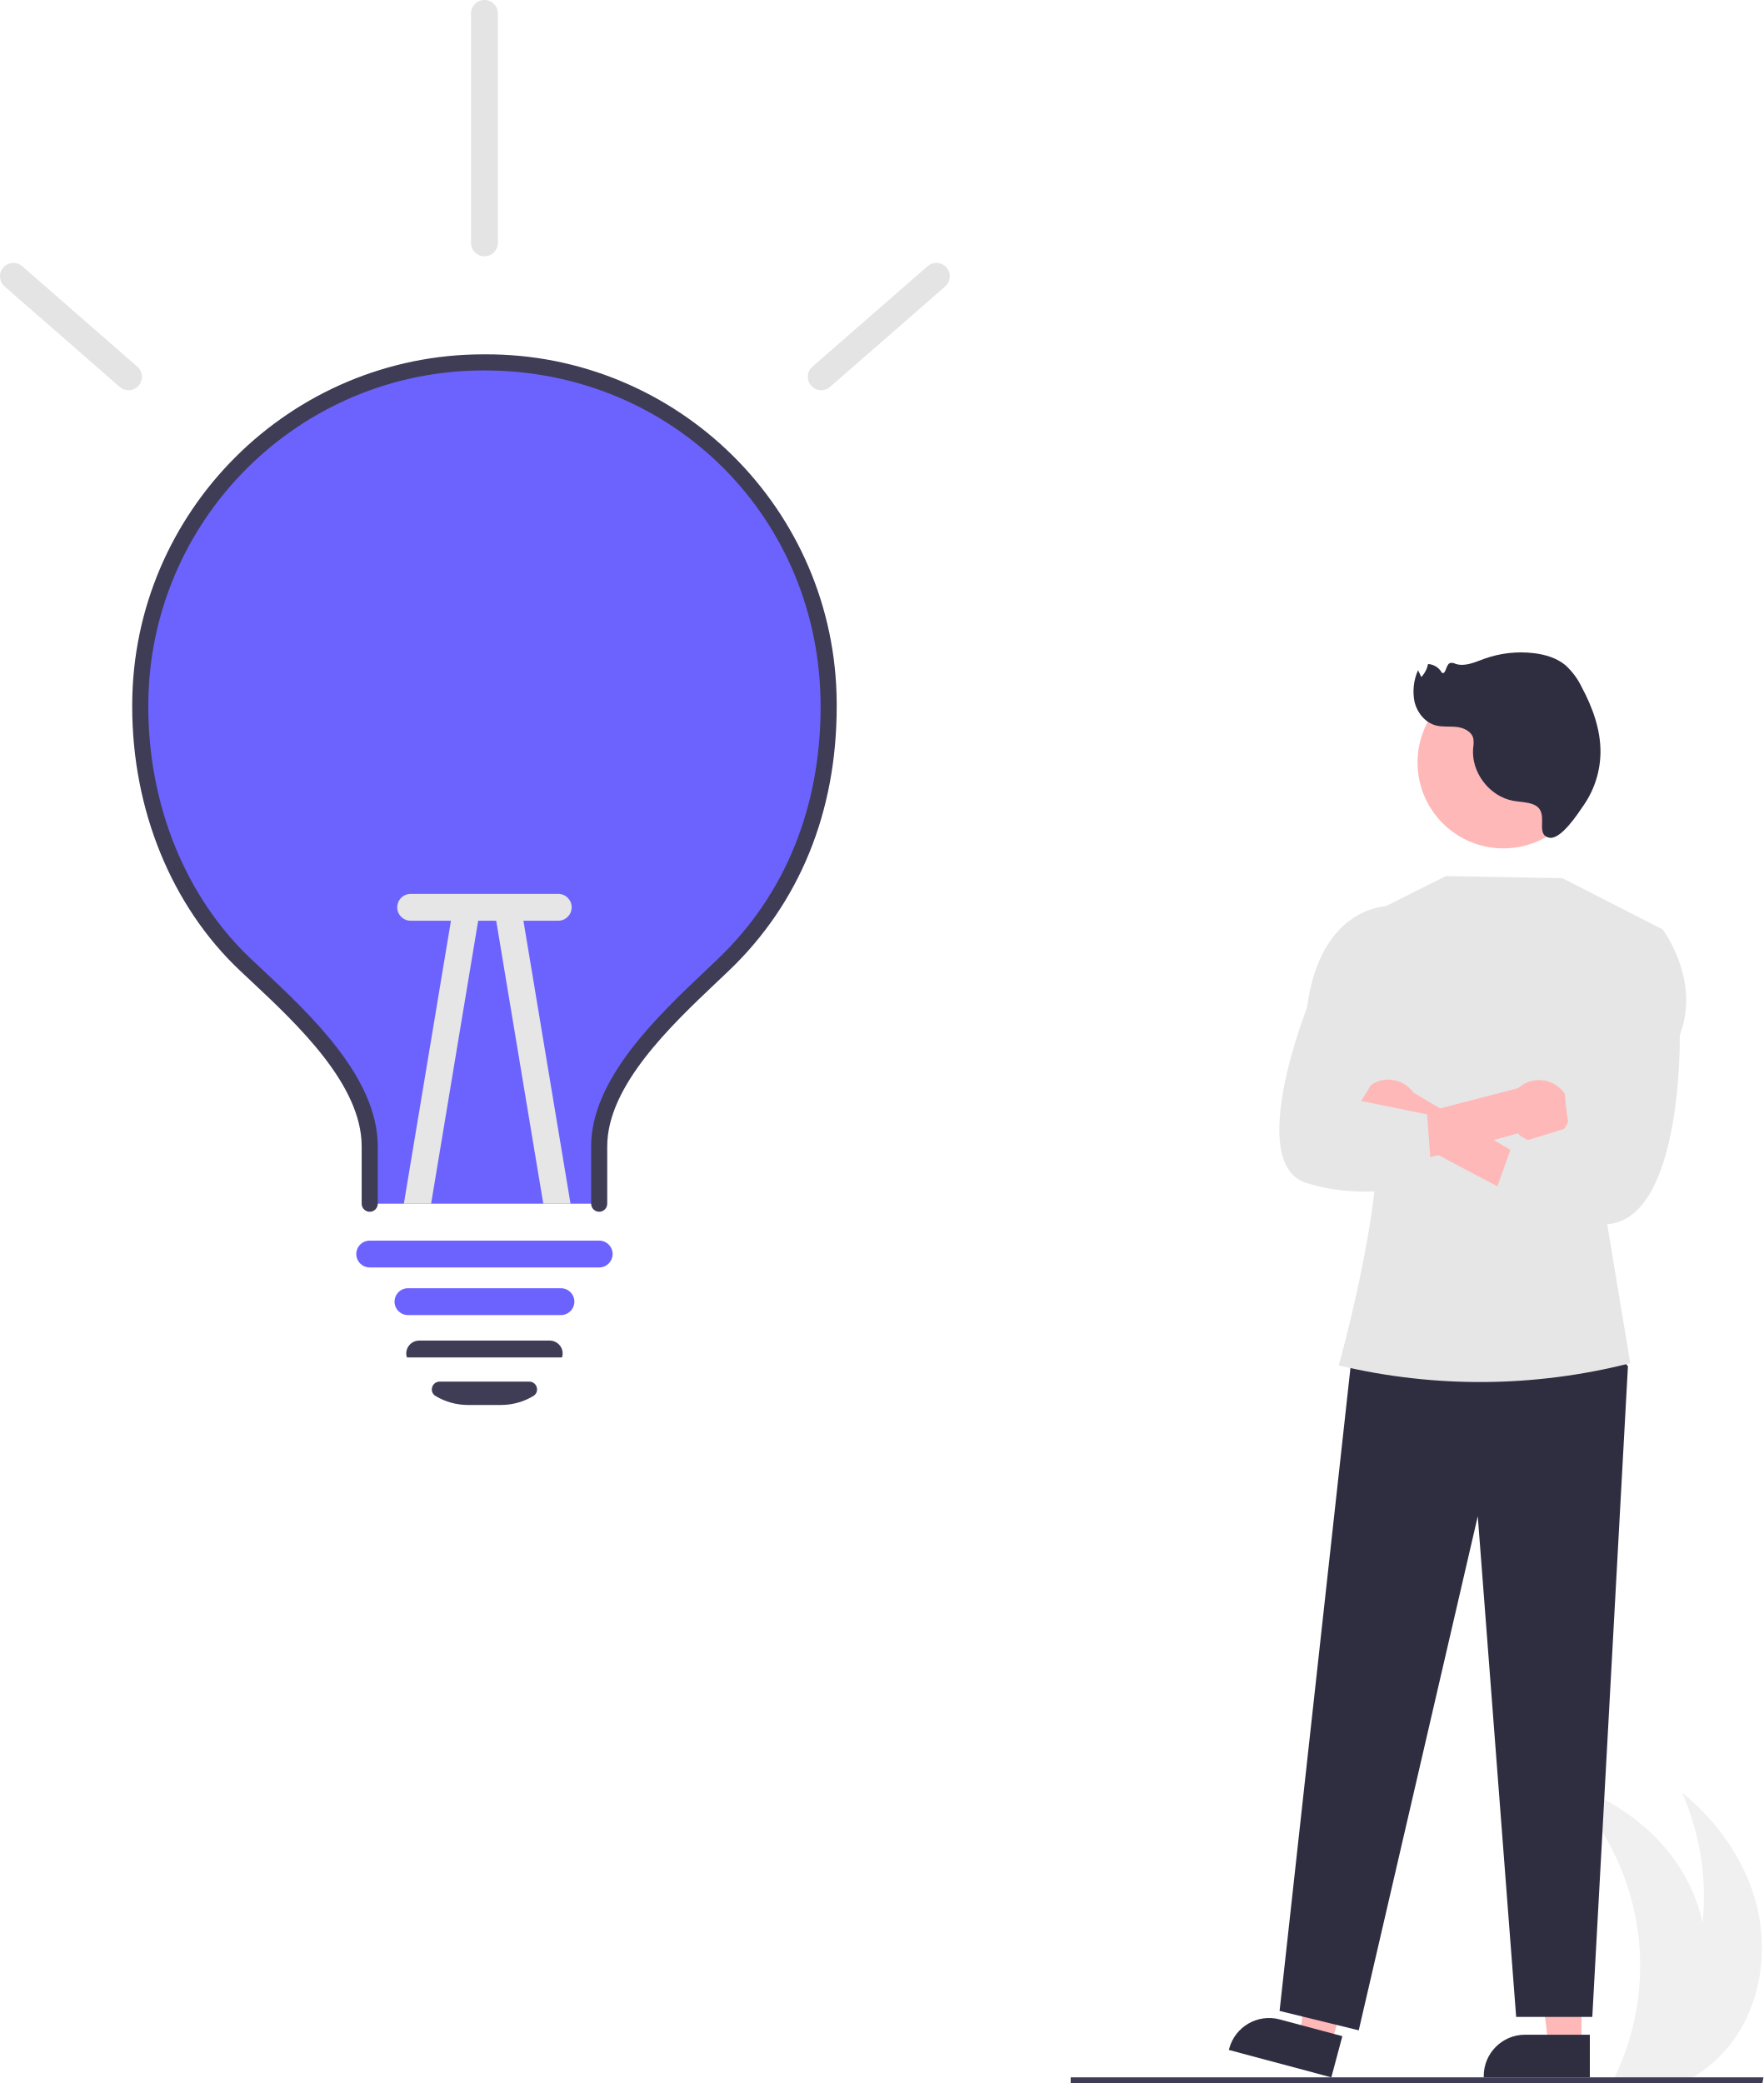
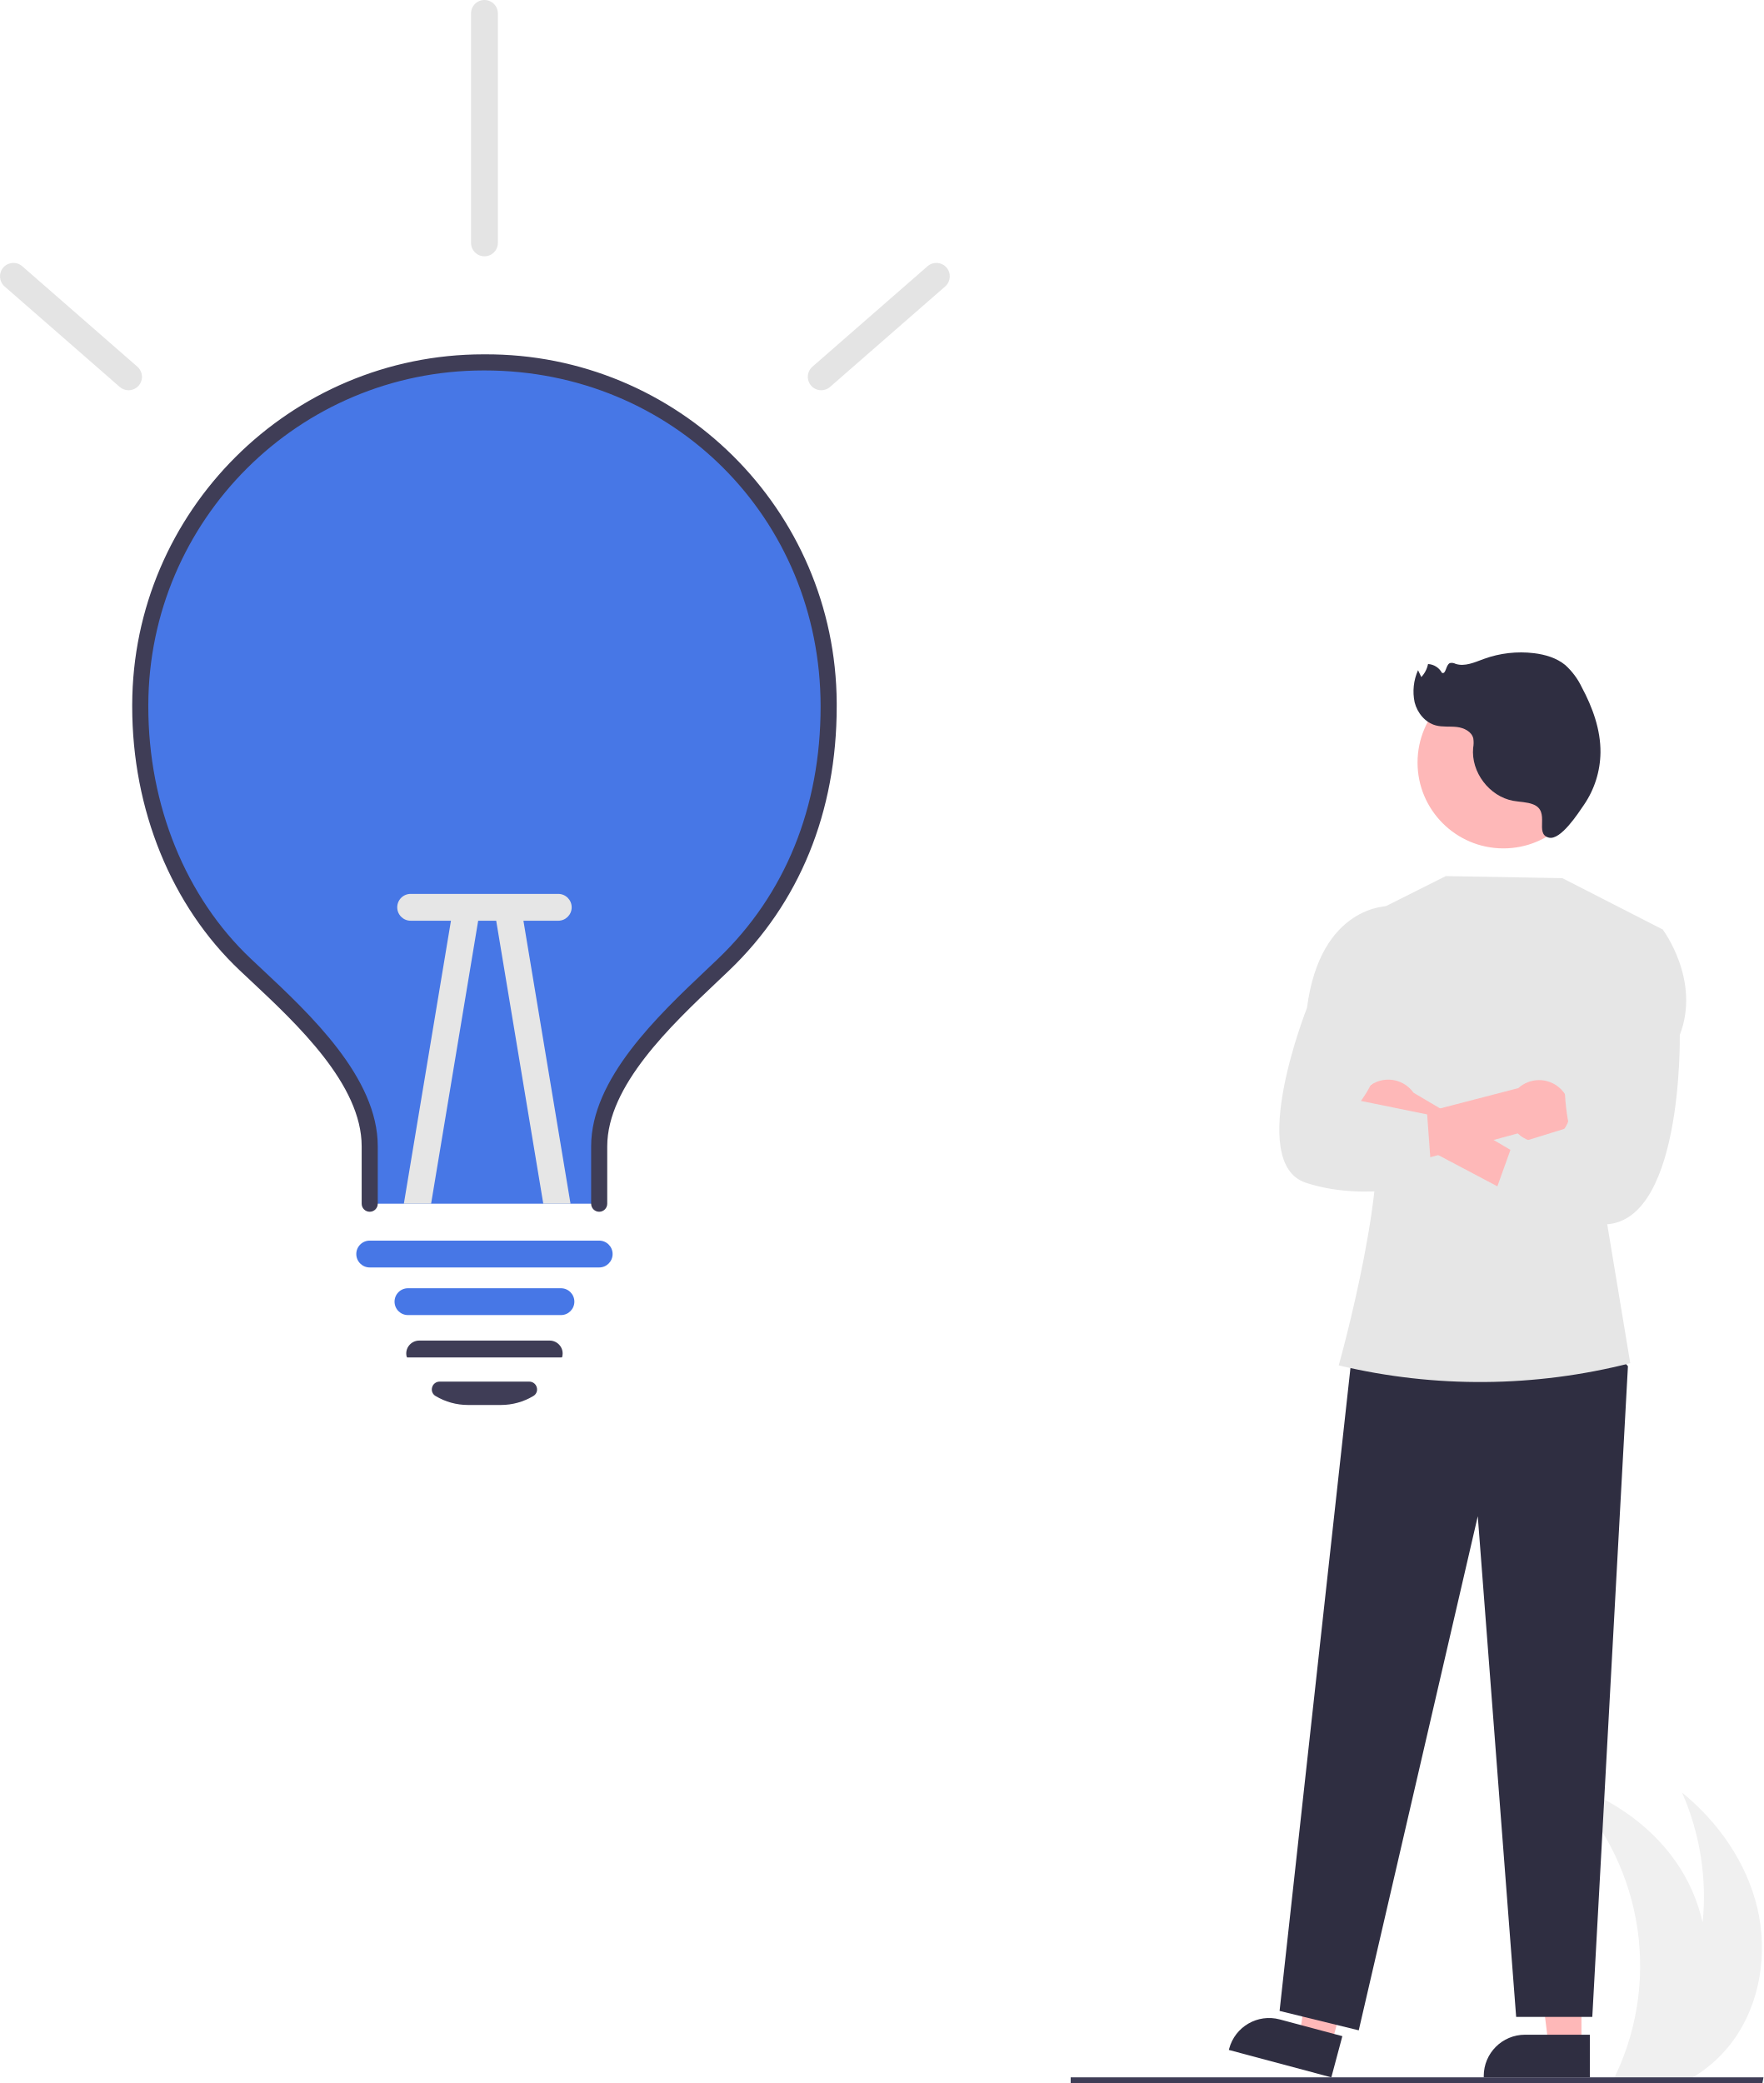
<svg xmlns="http://www.w3.org/2000/svg" data-name="Layer 1" width="657.036" height="776.139" viewBox="0 0 657.036 776.139">
  <path d="M916.983,822.598a50.794,50.794,0,0,1-13.59,12.63c-1.12.71-2.27,1.38-3.44,2H872.424c.33-.66.65-1.33.96-2a95.354,95.354,0,0,0-19.84-109.34c16.64,5.14,32.02,15.16,42.08,29.37a64.47,64.47,0,0,1,10.23,23,96.276,96.276,0,0,0-7.67-48.41c13.51,10.99,24.03,26.04,28.04,42.98C930.233,789.778,927.323,808.588,916.983,822.598Z" transform="translate(-271.482 -61.93052)" fill="#f0f0f0" />
  <path id="b35682e1-9f03-403a-b8b0-c3d37d0d1380-129" data-name="Path 2533" d="M928.136,838.069H670.398v-2.106h258.12Z" transform="translate(-271.482 -61.93052)" fill="#3f3d56" />
-   <path d="M580.23,325.2c0,38.64-13.5,71.63-39.19,96.18-18.23,17.43-46.31,41.86-46.31,67.69v21.37h-85.5V489.07c0-26.1-28.19-50.58-46.31-67.69-25.11-23.69-39.19-58.92-39.19-96.18v-.79a128.251,128.251,0,0,1,256.5.79Z" transform="translate(-271.482 -61.93052)" fill="#6c63ff" />
+   <path d="M580.23,325.2c0,38.64-13.5,71.63-39.19,96.18-18.23,17.43-46.31,41.86-46.31,67.69v21.37h-85.5V489.07c0-26.1-28.19-50.58-46.31-67.69-25.11-23.69-39.19-58.92-39.19-96.18v-.79a128.251,128.251,0,0,1,256.5.79Z" transform="translate(-271.482 -61.93052)" fill="#4777e6" />
  <path id="ecc2cf6c-8ee8-498c-972d-3c77e28b77e9-130" data-name="Path 2546" d="M494.729,513.441a3,3,0,0,1-3-3v-21.374c0-25.125,24.779-48.58,42.873-65.706,1.5-1.422,2.961-2.8,4.363-4.145,25.029-23.928,38.259-56.437,38.259-94.014,0-70.229-55.013-125.243-125.242-125.243h-.354A125.03,125.03,0,0,0,326.739,324.497v.7c0,36.8,13.939,71.063,38.245,94.007,1.231,1.163,2.51,2.36,3.823,3.589,18.327,17.159,43.427,40.658,43.427,66.275v21.373a3,3,0,0,1-6,0v-21.374c0-23.015-24-45.486-41.528-61.9q-1.978-1.851-3.841-3.605c-25.5-24.072-40.126-59.924-40.126-98.364v-.72c.2-72.045,58.885-130.523,130.88-130.523h.371A130.557,130.557,0,0,1,583.224,323.831q.004.685-0,1.371c0,39.255-13.871,73.264-40.112,98.351-1.409,1.347-2.876,2.736-4.386,4.165-17.3,16.377-41,38.806-41,61.349v21.374a3,3,0,0,1-3,3Z" transform="translate(-271.482 -61.93052)" fill="#3f3d56" />
-   <path id="b22bef41-3cd7-4c1e-881c-c9a642005cb0-131" data-name="Path 2547" d="M480.481,551.936h-57a5,5,0,1,1,0-10h57a5,5,0,0,1,0,10Z" transform="translate(-271.482 -61.93052)" fill="#6c63ff" />
+   <path id="b22bef41-3cd7-4c1e-881c-c9a642005cb0-131" data-name="Path 2547" d="M480.481,551.936h-57a5,5,0,1,1,0-10h57a5,5,0,0,1,0,10Z" transform="translate(-271.482 -61.93052)" fill="#4777e6" />
  <path d="M458.11,585.435H445.843a23.447,23.447,0,0,1-12.094-3.351,2.794,2.794,0,0,1-1.268-3.214,2.886,2.886,0,0,1,2.802-2.142h33.389a2.887,2.887,0,0,1,2.802,2.142,2.793,2.793,0,0,1-1.269,3.214A23.445,23.445,0,0,1,458.11,585.435Z" transform="translate(-271.482 -61.93052)" fill="#3f3d56" />
  <path d="M480.491,567.729l-57.338-.006-.178-.381a4.726,4.726,0,0,1,.9-4.058,4.856,4.856,0,0,1,3.823-1.849h48.558a4.855,4.855,0,0,1,3.823,1.849,4.698,4.698,0,0,1,.911,4.007l-.09.386Z" transform="translate(-271.482 -61.93052)" fill="#3f3d56" />
  <path id="e0eb6627-54a4-4797-861b-0d156b8b485b-132" data-name="Path 2548" d="M319.381,207.342a4.98,4.98,0,0,1-3.286-1.233l-42.939-37.481a5,5,0,0,1,6.576-7.533l42.939,37.481a5,5,0,0,1-3.29,8.767Z" transform="translate(-271.482 -61.93052)" fill="#e4e4e4" />
  <path id="e13fc22b-cd18-4b6e-a2d4-df4b74c6b7e7-133" data-name="Path 2549" d="M577.459,207.342a5,5,0,0,1-3.29-8.767l42.938-37.484a5,5,0,0,1,6.576,7.533l-42.939,37.481A4.98,4.98,0,0,1,577.459,207.342Z" transform="translate(-271.482 -61.93052)" fill="#e4e4e4" />
-   <path id="a74da646-4683-465e-97fe-dd817e7fc328-134" data-name="Path 2550" d="M494.729,534.191h-85.5a5,5,0,0,1,0-10h85.5a5,5,0,0,1,0,10Z" transform="translate(-271.482 -61.93052)" fill="#6c63ff" />
+   <path id="a74da646-4683-465e-97fe-dd817e7fc328-134" data-name="Path 2550" d="M494.729,534.191h-85.5a5,5,0,0,1,0-10h85.5a5,5,0,0,1,0,10Z" transform="translate(-271.482 -61.93052)" fill="#4777e6" />
  <path d="M449.88,403.57,432.1,510.44H421.95l18.06-108.51a5.003,5.003,0,0,1,9.87,1.64Z" transform="translate(-271.482 -61.93052)" fill="#e6e6e6" />
  <path d="M484.05,510.44H473.9L456.12,403.57a5.003,5.003,0,0,1,9.87-1.64Z" transform="translate(-271.482 -61.93052)" fill="#e6e6e6" />
  <path id="be3a5c8a-fbb4-472c-819b-e8dd06032f6a-135" data-name="Path 2551" d="M419.485,400a5,5,0,0,1,5-5h54.993a5,5,0,0,1,0,10h-54.993A5,5,0,0,1,419.485,400Z" transform="translate(-271.482 -61.93052)" fill="#e6e6e6" />
  <path id="e9f776ed-f4b6-47dc-b212-c247d99ecb23-136" data-name="Path 2553" d="M451.981,157.431a5,5,0,0,1-5-5v-85.5a5,5,0,0,1,10,0v85.5A5,5,0,0,1,451.981,157.431Z" transform="translate(-271.482 -61.93052)" fill="#e4e4e4" />
  <path id="eba1f826-879a-4c25-b118-6bb025be95d0-137" data-name="Path 2559" d="M860.701,824.08H848.443l-5.832-47.288h18.092Z" transform="translate(-271.482 -61.93052)" fill="#feb8b8" />
  <path id="f6694a1b-3521-46e6-aa9c-51f4297aac52-138" data-name="Path 2560" d="M863.828,835.964H824.297v-.5a15.387,15.387,0,0,1,15.385-15.386h24.146Z" transform="translate(-271.482 -61.93052)" fill="#2f2e41" />
  <path id="fae71c2d-33fb-45f7-8331-19b4de5eddc8-139" data-name="Path 2561" d="M767.564,823.676l-11.844-3.167,6.58-47.19,17.48,4.674Z" transform="translate(-271.482 -61.93052)" fill="#feb8b8" />
  <path id="b3b10fd6-5fa4-49f3-8270-96ad6a3a1e0e-140" data-name="Path 2562" d="M767.515,835.964l-38.189-10.212.129-.483a15.387,15.387,0,0,1,18.839-10.89h0l23.325,6.237Z" transform="translate(-271.482 -61.93052)" fill="#2f2e41" />
  <path id="f6267da0-acb1-421a-9dac-5a6151c1f955-141" data-name="Path 2563" d="M867.754,559.068l10.269,11.931-13.28,242.442h-28.369l-14.3-186.551-44.349,191.554-29.492-7.233,26.816-243.3Z" transform="translate(-271.482 -61.93052)" fill="#2f2e41" />
  <path id="ea0dabd6-18d7-4484-8048-4cddc34702bd-142" data-name="Path 2564" d="M781.905,402.543l28.246-14.172,43.437.764,37.38,19.127L869.7,514.48l9.187,55.38h0a226.533,226.533,0,0,1-108.335.892l-.284-.068s21.114-74.916,12.126-97.779Z" transform="translate(-271.482 -61.93052)" fill="#e6e6e6" />
  <path id="a75b604a-8411-40e9-b5d3-81fba8b6e00c-143" data-name="Path 2565" d="M863.621,345.935a31.994,31.994,0,1,0,0,.237Z" transform="translate(-271.482 -61.93052)" fill="#feb8b8" />
  <path id="b97e8772-edf1-4d51-bb40-aaab108bf113-144" data-name="Path 2567" d="M778.007,479.983a11.462,11.462,0,0,0,16.65,5.627l57.353,30.318,1.857-13.971-55.73-32.863a11.524,11.524,0,0,0-20.131,10.889Z" transform="translate(-271.482 -61.93052)" fill="#feb8b8" />
  <path id="b7638692-4395-4c34-bc33-e4b41c888504-145" data-name="Path 2568" d="M854.436,482.399a11.462,11.462,0,0,1-17.478,1.848l-62.6,17.035.545-17.738,62.271-16.173a11.524,11.524,0,0,1,17.261,15.03Z" transform="translate(-271.482 -61.93052)" fill="#feb8b8" />
  <path id="fb7d8996-2760-43c1-a9a4-d402d6d3756c-146" data-name="Path 2569" d="M878.762,409.031l12.205-.765s14.29,18.855,6.364,39.316c0,0,1.373,73.5-30.276,70.48s-41.65-3.019-41.65-3.019l9.5-26.5,21.253-6.562s-6.55-28.894,5.849-40.916Z" transform="translate(-271.482 -61.93052)" fill="#e6e6e6" />
  <path id="a9eb06d8-8cbf-43ab-991d-4f9eccd60edd-147" data-name="Path 2570" d="M790.63,408.386l-1.725-8.843s-25.44-.6-30.47,37.951c0,0-22.877,57.692-.454,65.121s47.089,0,47.089,0l-1.857-25.444-24.67-5.033s12.745-16.489,5.805-30.792Z" transform="translate(-271.482 -61.93052)" fill="#e6e6e6" />
  <path id="ba7ab43e-494b-455d-a87f-0e0f24cb0a47-148" data-name="Path 2387" d="M842.704,361.645c-2.353-.923-4.959-.875-7.446-1.331-8.893-1.638-15.752-10.706-14.908-19.71a10.848,10.848,0,0,0,.058-3.533c-.616-2.569-3.472-3.948-6.095-4.256s-5.333.086-7.885-.597c-3.94-1.055-6.883-4.648-7.881-8.603a19.487,19.487,0,0,1,1.267-11.963l1.224,2.552a9.918,9.918,0,0,0,2.506-4.853,6.255,6.255,0,0,1,5.166,3.273c1.581.706,1.388-2.906,2.964-3.621a2.959,2.959,0,0,1,2.1.273c3.473,1.165,7.156-.583,10.597-1.836a40.417,40.417,0,0,1,18.642-2.13c4.183.511,8.405,1.747,11.66,4.42a26.607,26.607,0,0,1,6.156,8.274c4.017,7.508,7.043,15.792,6.961,24.31a35.298,35.298,0,0,1-6.165,19.519c-2.052,2.986-8.68,13.343-13.085,12.203C843.009,372.607,849.329,364.243,842.704,361.645Z" transform="translate(-271.482 -61.93052)" fill="#2f2e41" />
</svg>
